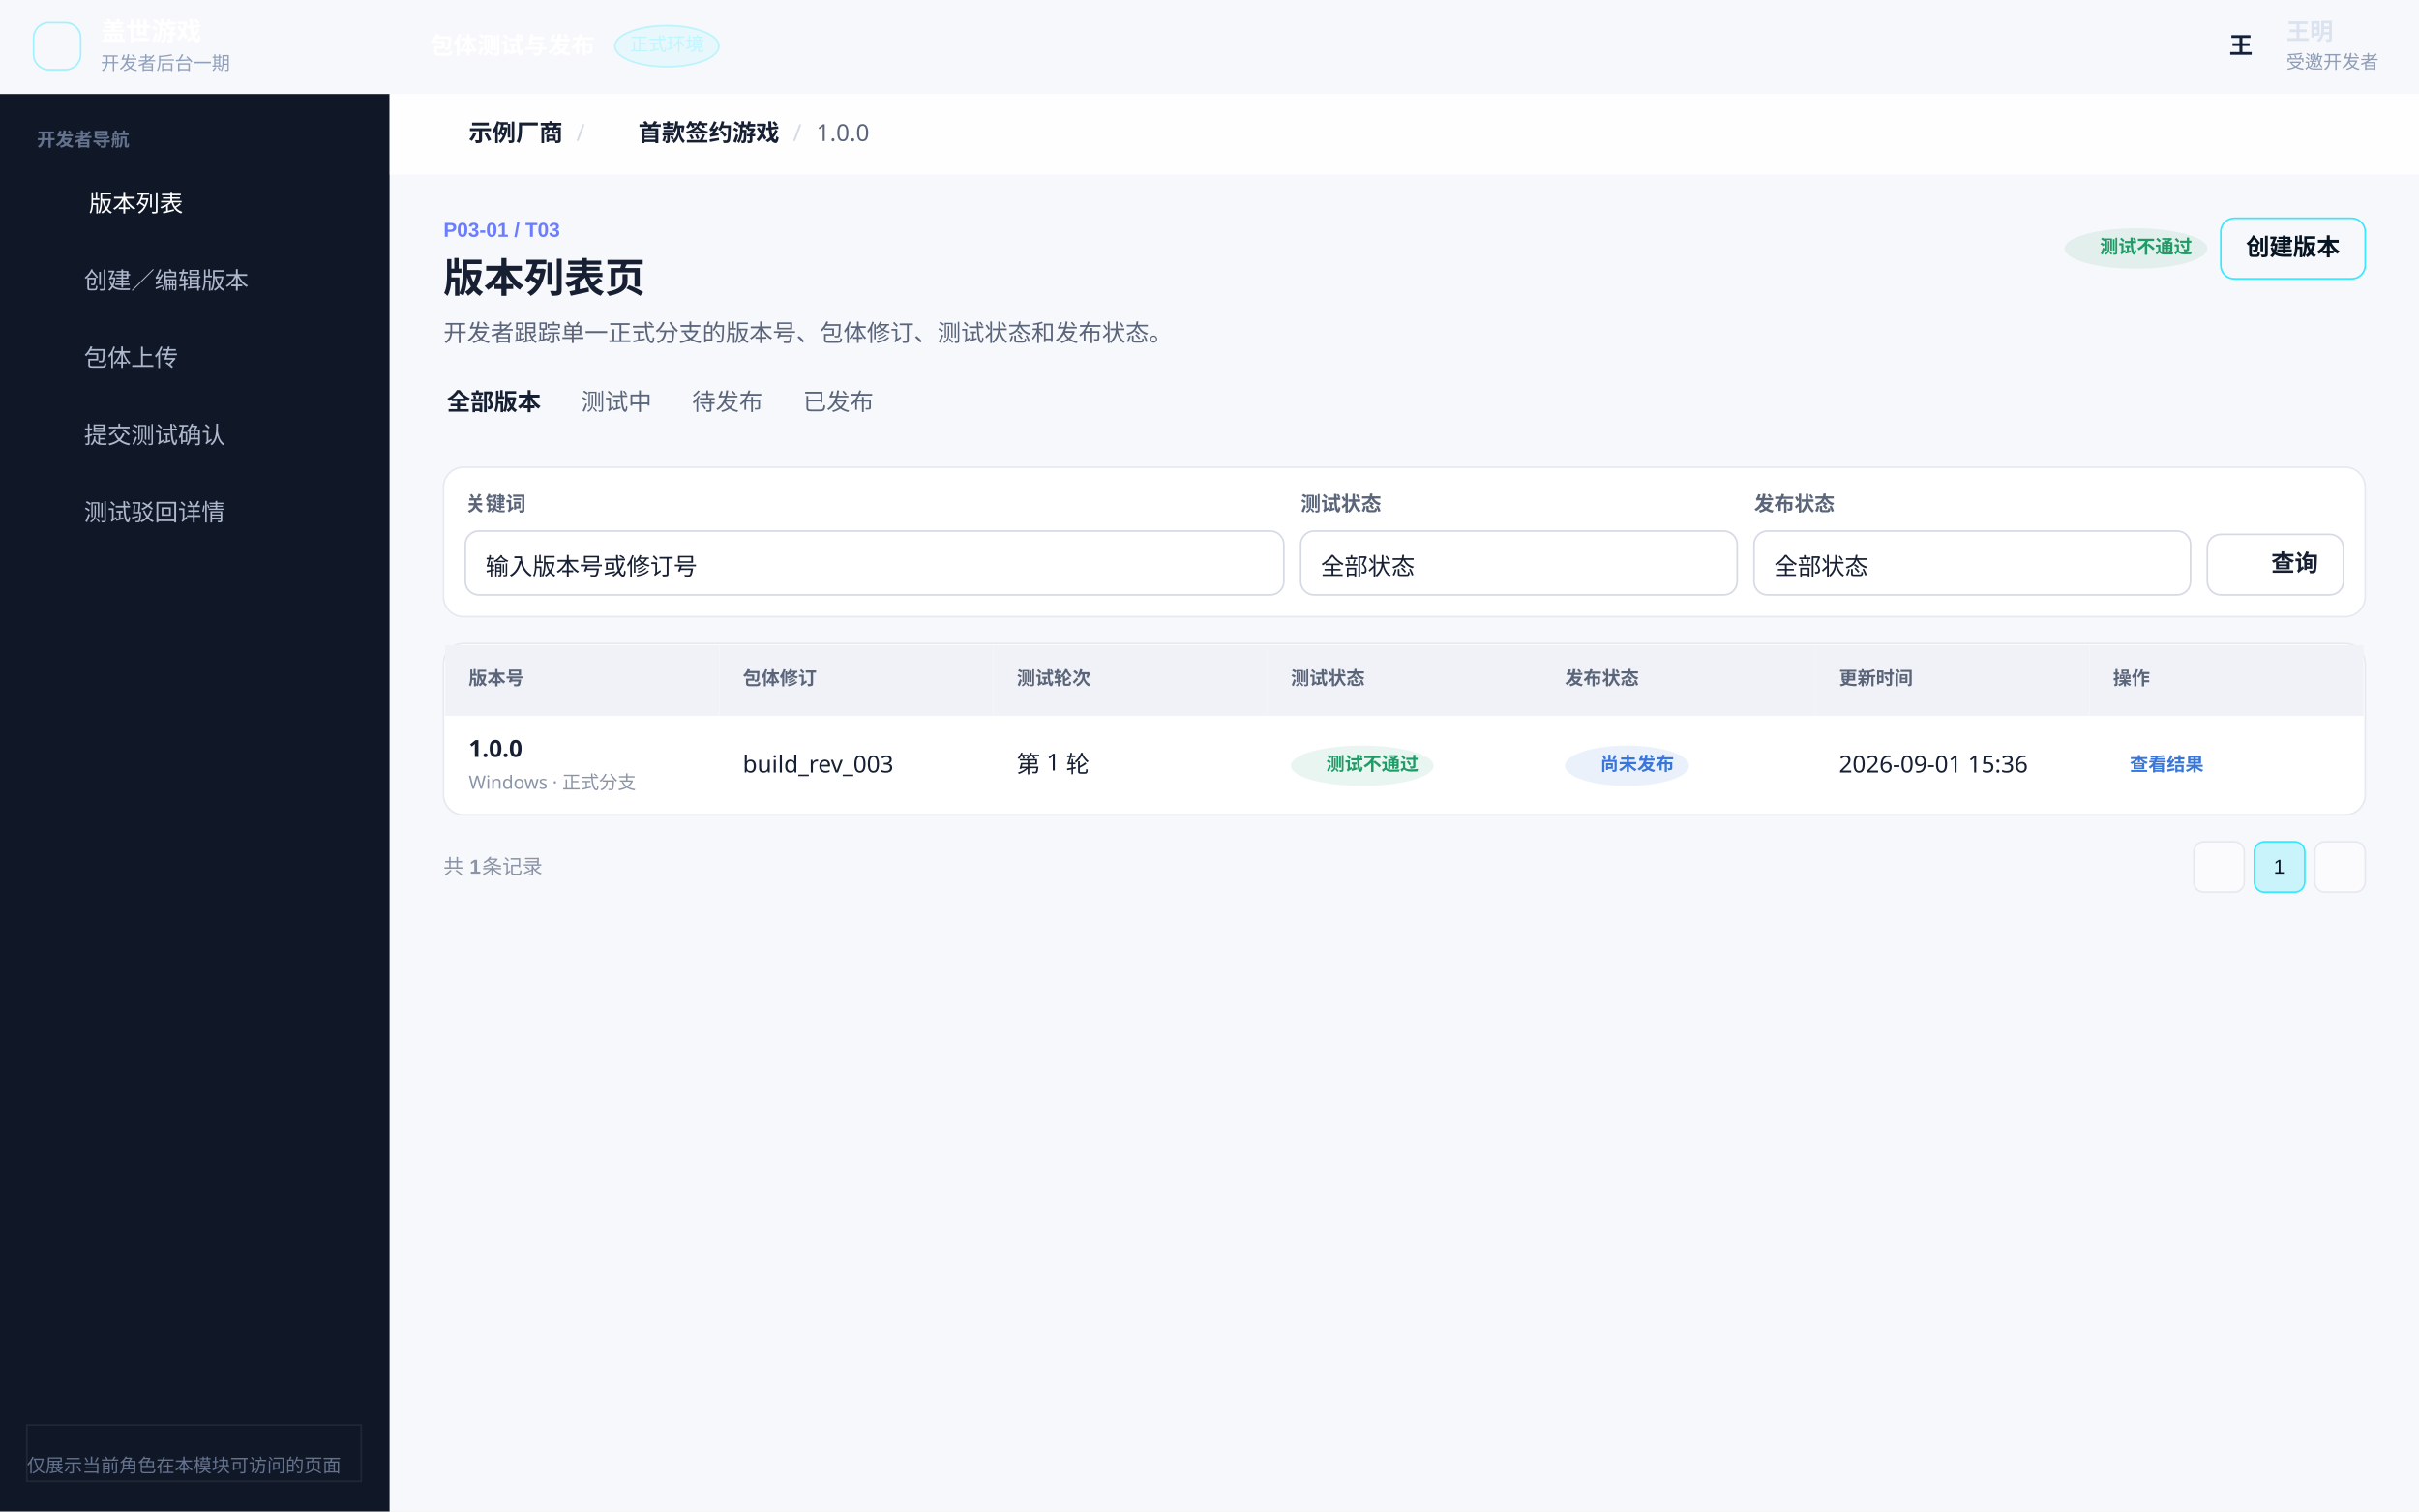
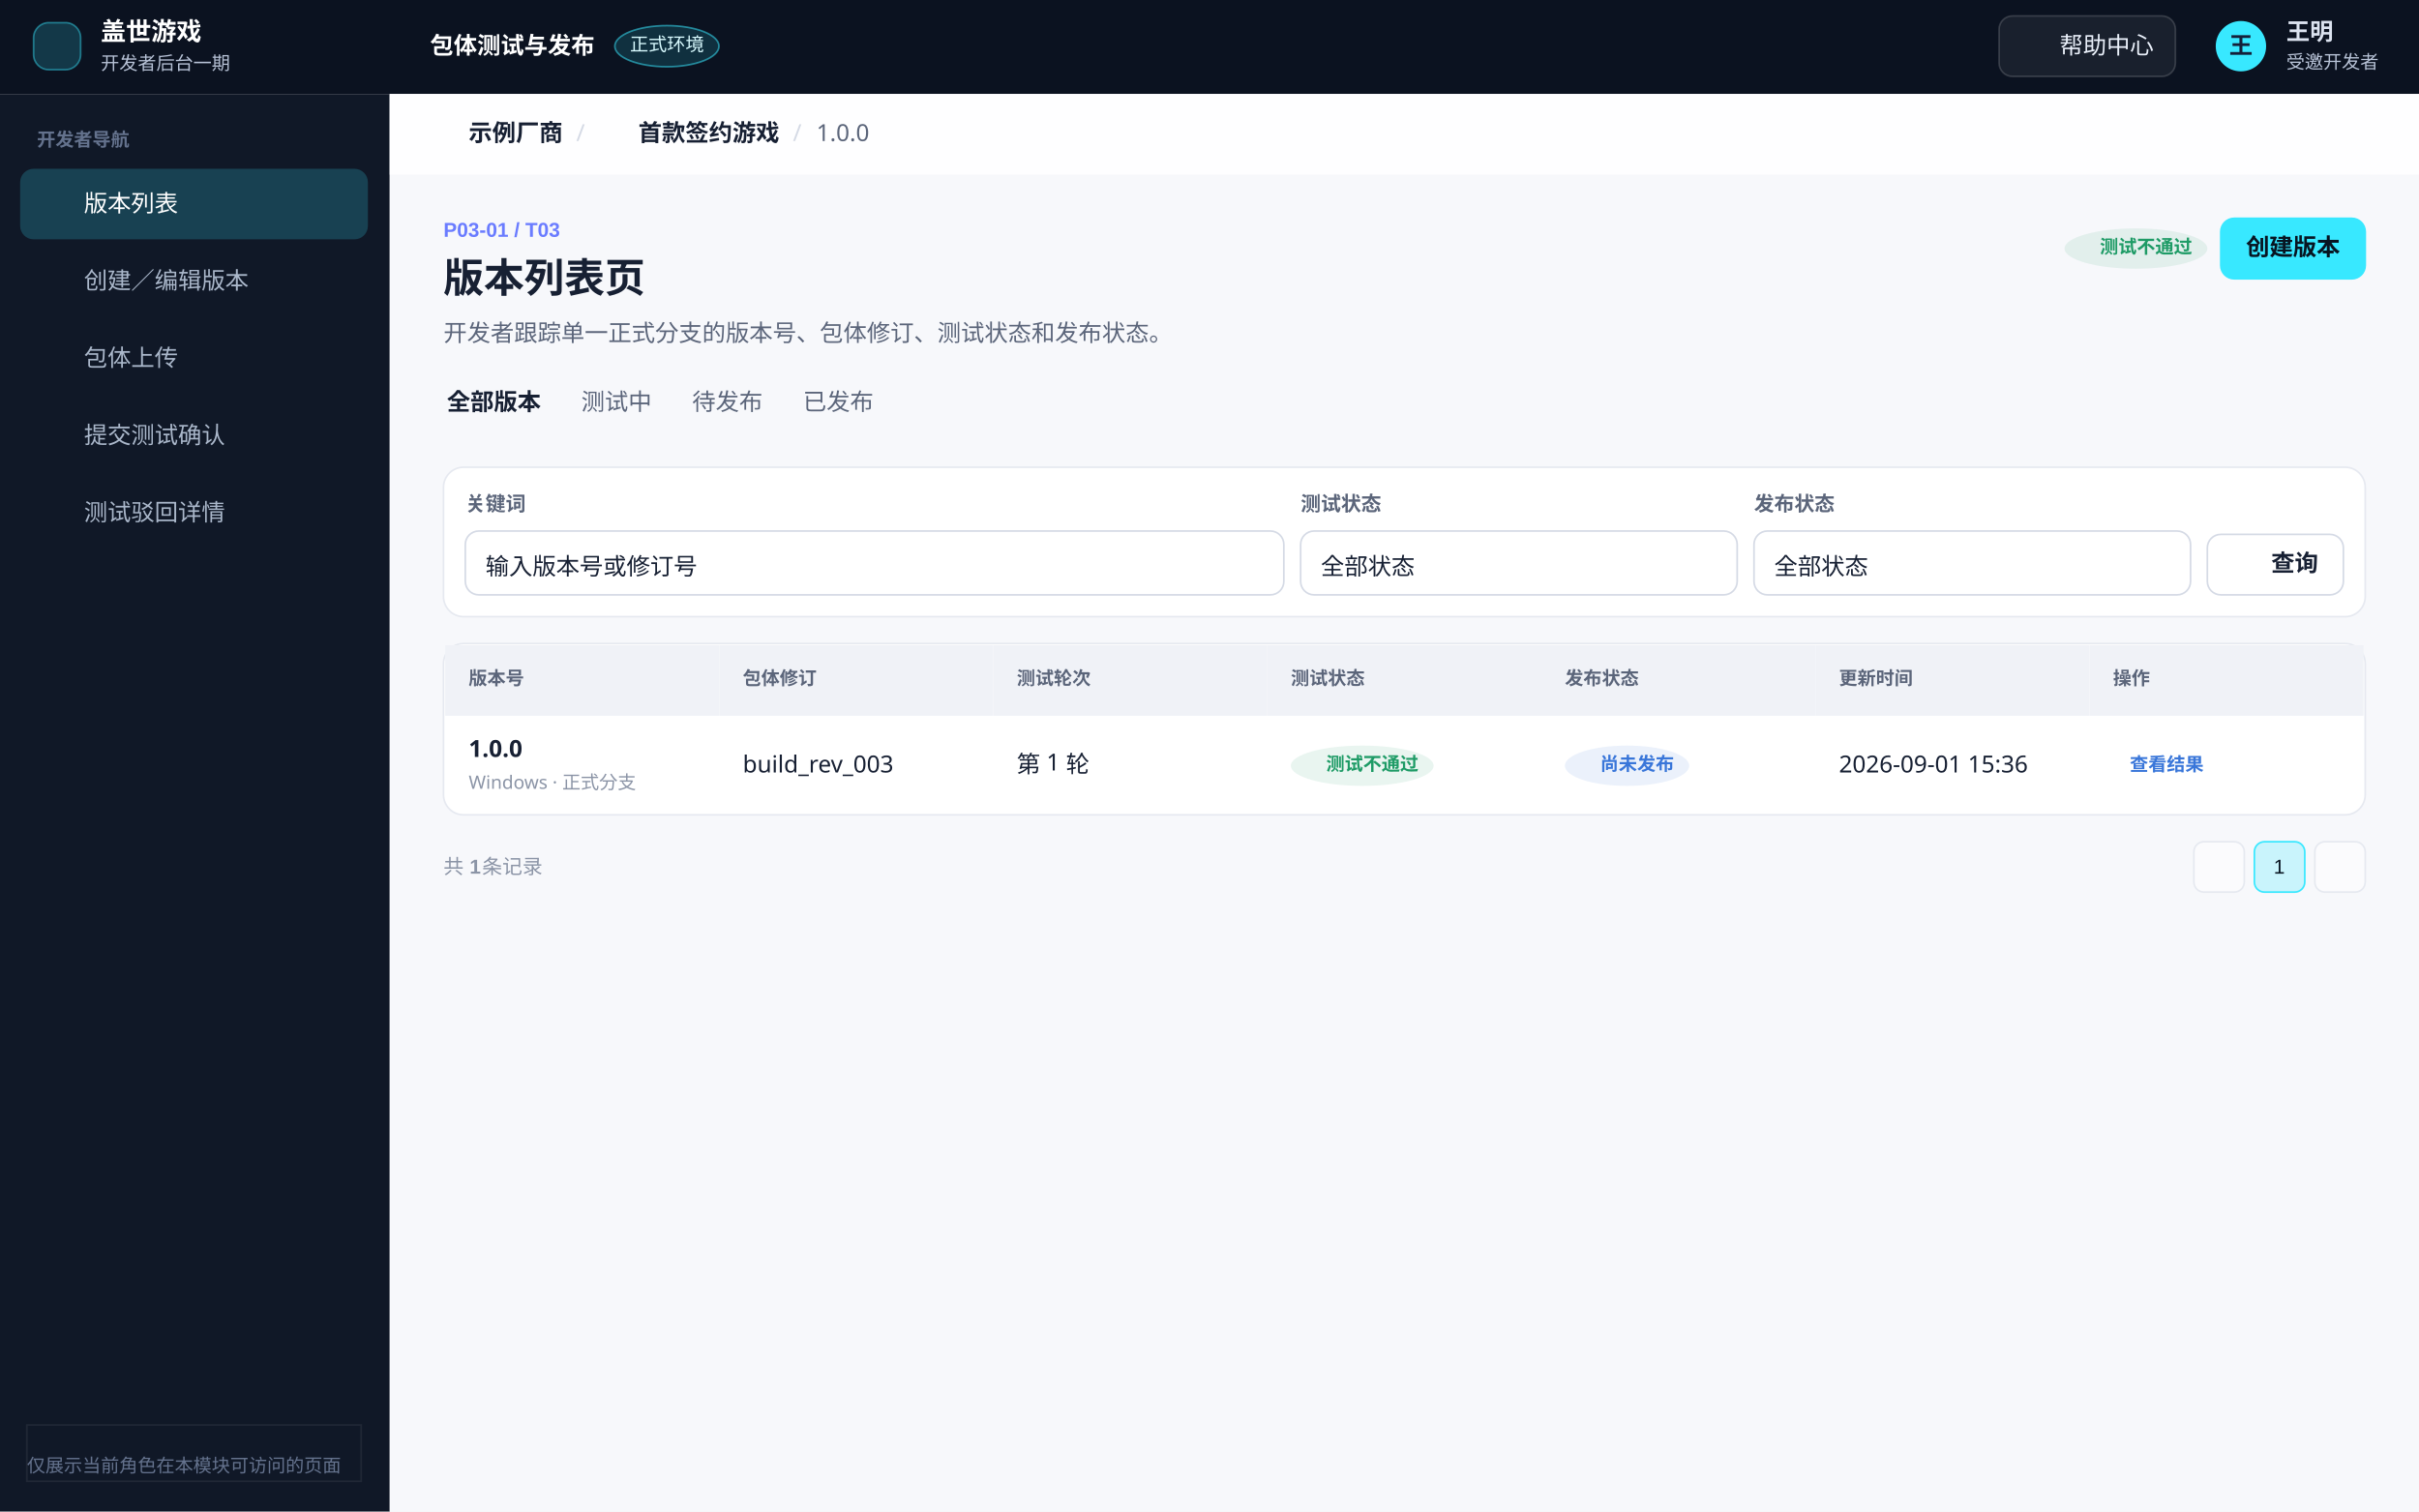
<svg xmlns="http://www.w3.org/2000/svg" width="1440" height="900" viewBox="0 0 1440 900">
  <defs>
    <clipPath id="clip-P03-01">
      <rect width="1440" height="900" />
    </clipPath>
  </defs>
  <g id="P03-01" data-frame-id="P03-01" data-role="developer" data-template="T03" clip-path="url(#clip-P03-01)">
    <rect id="node-P03-01-shape-0" x="0.00" y="0.00" width="1440.00" height="900.00" rx="0.00" fill="#f7f8fb" fill-opacity="1.000" />
-     <rect id="node-P03-01-shape-1" x="20.00" y="13.50" width="28.00" height="28.00" rx="9.00" fill="#000000" fill-opacity="0.000" stroke="#38e8ff" stroke-opacity="0.440" stroke-width="1.00" />
-     <rect id="node-P03-01-shape-2" x="366.00" y="15.25" width="62.00" height="24.50" rx="999.00" fill="#38e8ff" fill-opacity="0.080" stroke="#38e8ff" stroke-opacity="0.280" stroke-width="1.00" />
-     <rect id="node-P03-01-shape-3" x="0.00" y="56.00" width="232.00" height="844.00" rx="0.00" fill="#101827" fill-opacity="1.000" />
-     <rect id="node-P03-01-shape-4" x="16.00" y="848.50" width="199.00" height="33.50" rx="0.00" fill="#000000" fill-opacity="0.000" stroke="#ffffff" stroke-opacity="0.070" stroke-width="1.00" />
-     <rect id="node-P03-01-shape-5" x="232.00" y="56.00" width="1208.00" height="844.00" rx="0.00" fill="#f7f8fb" fill-opacity="1.000" />
-     <rect id="node-P03-01-shape-6" x="232.00" y="56.00" width="1208.00" height="48.00" rx="0.00" fill="#ffffff" fill-opacity="0.880" />
-     <rect id="node-P03-01-shape-7" x="1229.00" y="136.00" width="85.00" height="24.00" rx="999.00" fill="#1e9b66" fill-opacity="0.100" />
-     <rect id="node-P03-01-shape-8" x="1322.00" y="130.00" width="86.00" height="36.00" rx="8.00" fill="#000000" fill-opacity="0.000" stroke="#38e8ff" stroke-opacity="1.000" stroke-width="1.00" />
-     <rect id="node-P03-01-shape-9" x="264.00" y="278.19" width="1144.00" height="89.00" rx="12.00" fill="#ffffff" fill-opacity="1.000" stroke="#e6e9f0" stroke-opacity="1.000" stroke-width="1.00" />
-     <rect id="node-P03-01-shape-10" x="277.00" y="316.19" width="487.25" height="38.00" rx="8.00" fill="#ffffff" fill-opacity="1.000" stroke="#d5dae5" stroke-opacity="1.000" stroke-width="1.00" />
-     <rect id="node-P03-01-shape-11" x="774.25" y="316.19" width="259.88" height="38.00" rx="8.00" fill="#ffffff" fill-opacity="1.000" stroke="#d5dae5" stroke-opacity="1.000" stroke-width="1.00" />
-     <rect id="node-P03-01-shape-12" x="1044.13" y="316.19" width="259.88" height="38.00" rx="8.00" fill="#ffffff" fill-opacity="1.000" stroke="#d5dae5" stroke-opacity="1.000" stroke-width="1.00" />
-     <rect id="node-P03-01-shape-13" x="1314.00" y="318.19" width="81.00" height="36.00" rx="8.00" fill="#ffffff" fill-opacity="1.000" stroke="#d5dae5" stroke-opacity="1.000" stroke-width="1.00" />
-     <rect id="node-P03-01-shape-14" x="264.00" y="383.19" width="1144.00" height="102.00" rx="12.00" fill="#ffffff" fill-opacity="1.000" stroke="#e6e9f0" stroke-opacity="1.000" stroke-width="1.00" />
-     <rect id="node-P03-01-shape-15" x="265.00" y="384.19" width="163.14" height="42.00" rx="0.00" fill="#f0f2f7" fill-opacity="1.000" />
-     <rect id="node-P03-01-shape-16" x="428.14" y="384.19" width="163.14" height="42.00" rx="0.00" fill="#f0f2f7" fill-opacity="1.000" />
-     <rect id="node-P03-01-shape-17" x="591.28" y="384.19" width="163.14" height="42.00" rx="0.00" fill="#f0f2f7" fill-opacity="1.000" />
-     <rect id="node-P03-01-shape-18" x="754.42" y="384.19" width="163.14" height="42.00" rx="0.00" fill="#f0f2f7" fill-opacity="1.000" />
-     <rect id="node-P03-01-shape-19" x="917.56" y="384.19" width="163.14" height="42.00" rx="0.00" fill="#f0f2f7" fill-opacity="1.000" />
-     <rect id="node-P03-01-shape-20" x="1080.70" y="384.19" width="163.14" height="42.00" rx="0.00" fill="#f0f2f7" fill-opacity="1.000" />
-     <rect id="node-P03-01-shape-21" x="1243.84" y="384.19" width="163.16" height="42.00" rx="0.00" fill="#f0f2f7" fill-opacity="1.000" />
-     <rect id="node-P03-01-shape-22" x="768.42" y="443.94" width="85.00" height="24.00" rx="999.00" fill="#1e9b66" fill-opacity="0.100" />
-     <rect id="node-P03-01-shape-23" x="931.56" y="443.94" width="74.00" height="24.00" rx="999.00" fill="#3976d9" fill-opacity="0.100" />
-     <rect id="node-P03-01-shape-24" x="1306.00" y="501.19" width="30.00" height="30.00" rx="6.00" fill="#ffffff" fill-opacity="0.450" stroke="#e6e9f0" stroke-opacity="1.000" stroke-width="1.00" />
-     <rect id="node-P03-01-shape-25" x="1342.00" y="501.19" width="30.00" height="30.00" rx="6.00" fill="#38e8ff" fill-opacity="0.240" stroke="#38e8ff" stroke-opacity="1.000" stroke-width="1.00" />
-     <rect id="node-P03-01-shape-26" x="1378.00" y="501.19" width="30.00" height="30.00" rx="6.00" fill="#ffffff" fill-opacity="0.450" stroke="#e6e9f0" stroke-opacity="1.000" stroke-width="1.00" />
+     <rect id="node-P03-01-shape-1" x="0.00" y="0.00" width="1440.00" height="56.00" rx="0.00" fill="#0b1220" fill-opacity="1.000" />
+     <rect id="node-P03-01-shape-2" x="20.00" y="13.50" width="28.00" height="28.00" rx="9.00" fill="#38e8ff" fill-opacity="0.180" stroke="#38e8ff" stroke-opacity="0.440" stroke-width="1.00" />
+     <rect id="node-P03-01-shape-3" x="366.00" y="15.25" width="62.00" height="24.50" rx="999.00" fill="#38e8ff" fill-opacity="0.140" stroke="#38e8ff" stroke-opacity="0.520" stroke-width="1.00" />
+     <rect id="node-P03-01-shape-4" x="1190.00" y="9.50" width="105.00" height="36.00" rx="8.00" fill="#ffffff" fill-opacity="0.060" stroke="#ffffff" stroke-opacity="0.160" stroke-width="1.00" />
+     <rect id="node-P03-01-shape-5" x="1319.00" y="12.50" width="30.00" height="30.00" rx="50.00" fill="#38e8ff" fill-opacity="1.000" />
+     <rect id="node-P03-01-shape-6" x="0.00" y="56.00" width="232.00" height="844.00" rx="0.00" fill="#101827" fill-opacity="1.000" />
+     <rect id="node-P03-01-shape-7" x="12.00" y="100.50" width="207.00" height="42.00" rx="8.00" fill="#38e8ff" fill-opacity="0.200" />
+     <rect id="node-P03-01-shape-8" x="16.00" y="848.50" width="199.00" height="33.50" rx="0.00" fill="#000000" fill-opacity="0.000" stroke="#ffffff" stroke-opacity="0.070" stroke-width="1.00" />
+     <rect id="node-P03-01-shape-9" x="232.00" y="56.00" width="1208.00" height="844.00" rx="0.00" fill="#f7f8fb" fill-opacity="1.000" />
+     <rect id="node-P03-01-shape-10" x="232.00" y="56.00" width="1208.00" height="48.00" rx="0.00" fill="#ffffff" fill-opacity="0.880" />
+     <rect id="node-P03-01-shape-11" x="1229.00" y="136.00" width="85.00" height="24.00" rx="999.00" fill="#1e9b66" fill-opacity="0.100" />
+     <rect id="node-P03-01-shape-12" x="1322.00" y="130.00" width="86.00" height="36.00" rx="8.00" fill="#38e8ff" fill-opacity="1.000" stroke="#38e8ff" stroke-opacity="1.000" stroke-width="1.00" />
+     <rect id="node-P03-01-shape-13" x="264.00" y="278.19" width="1144.00" height="89.00" rx="12.00" fill="#ffffff" fill-opacity="1.000" stroke="#e6e9f0" stroke-opacity="1.000" stroke-width="1.00" />
+     <rect id="node-P03-01-shape-14" x="277.00" y="316.19" width="487.25" height="38.00" rx="8.00" fill="#ffffff" fill-opacity="1.000" stroke="#d5dae5" stroke-opacity="1.000" stroke-width="1.00" />
+     <rect id="node-P03-01-shape-15" x="774.25" y="316.19" width="259.88" height="38.00" rx="8.00" fill="#ffffff" fill-opacity="1.000" stroke="#d5dae5" stroke-opacity="1.000" stroke-width="1.00" />
+     <rect id="node-P03-01-shape-16" x="1044.13" y="316.19" width="259.88" height="38.00" rx="8.00" fill="#ffffff" fill-opacity="1.000" stroke="#d5dae5" stroke-opacity="1.000" stroke-width="1.00" />
+     <rect id="node-P03-01-shape-17" x="1314.00" y="318.19" width="81.00" height="36.00" rx="8.00" fill="#ffffff" fill-opacity="1.000" stroke="#d5dae5" stroke-opacity="1.000" stroke-width="1.00" />
+     <rect id="node-P03-01-shape-18" x="264.00" y="383.19" width="1144.00" height="102.00" rx="12.00" fill="#ffffff" fill-opacity="1.000" stroke="#e6e9f0" stroke-opacity="1.000" stroke-width="1.00" />
+     <rect id="node-P03-01-shape-19" x="265.00" y="384.19" width="163.14" height="42.00" rx="0.00" fill="#f0f2f7" fill-opacity="1.000" />
+     <rect id="node-P03-01-shape-20" x="428.14" y="384.19" width="163.14" height="42.00" rx="0.00" fill="#f0f2f7" fill-opacity="1.000" />
+     <rect id="node-P03-01-shape-21" x="591.28" y="384.19" width="163.14" height="42.00" rx="0.00" fill="#f0f2f7" fill-opacity="1.000" />
+     <rect id="node-P03-01-shape-22" x="754.42" y="384.19" width="163.14" height="42.00" rx="0.00" fill="#f0f2f7" fill-opacity="1.000" />
+     <rect id="node-P03-01-shape-23" x="917.56" y="384.19" width="163.14" height="42.00" rx="0.00" fill="#f0f2f7" fill-opacity="1.000" />
+     <rect id="node-P03-01-shape-24" x="1080.70" y="384.19" width="163.14" height="42.00" rx="0.00" fill="#f0f2f7" fill-opacity="1.000" />
+     <rect id="node-P03-01-shape-25" x="1243.84" y="384.19" width="163.16" height="42.00" rx="0.00" fill="#f0f2f7" fill-opacity="1.000" />
+     <rect id="node-P03-01-shape-26" x="768.42" y="443.94" width="85.00" height="24.00" rx="999.00" fill="#1e9b66" fill-opacity="0.100" />
+     <rect id="node-P03-01-shape-27" x="931.56" y="443.94" width="74.00" height="24.00" rx="999.00" fill="#3976d9" fill-opacity="0.100" />
+     <rect id="node-P03-01-shape-28" x="1306.00" y="501.19" width="30.00" height="30.00" rx="6.00" fill="#ffffff" fill-opacity="0.450" stroke="#e6e9f0" stroke-opacity="1.000" stroke-width="1.00" />
+     <rect id="node-P03-01-shape-29" x="1342.00" y="501.19" width="30.00" height="30.00" rx="6.00" fill="#38e8ff" fill-opacity="0.240" stroke="#38e8ff" stroke-opacity="1.000" stroke-width="1.00" />
+     <rect id="node-P03-01-shape-30" x="1378.00" y="501.19" width="30.00" height="30.00" rx="6.00" fill="#ffffff" fill-opacity="0.450" stroke="#e6e9f0" stroke-opacity="1.000" stroke-width="1.00" />
    <text x="289.00" y="342.19" font-family="Microsoft YaHei" font-size="14.00" font-weight="400" fill="#172033" fill-opacity="1.000">输入版本号或修订号</text>
    <text x="786.25" y="342.19" font-family="Microsoft YaHei" font-size="14.00" font-weight="400" fill="#172033" fill-opacity="1.000">全部状态</text>
    <text x="1056.13" y="342.19" font-family="Microsoft YaHei" font-size="14.00" font-weight="400" fill="#172033" fill-opacity="1.000">全部状态</text>
    <text x="60.00" y="24.00" font-family="Microsoft YaHei" font-size="15.00" font-weight="650" fill="#ffffff" fill-opacity="1.000">盖世游戏</text>
-     <text x="60.00" y="41.50" font-family="Microsoft YaHei" font-size="11.00" font-weight="400" fill="#91a0ba" fill-opacity="1.000">开发者后台一期</text>
+     <text x="60.00" y="41.50" font-family="Microsoft YaHei" font-size="11.00" font-weight="400" fill="#b7c2d6" fill-opacity="1.000">开发者后台一期</text>
    <text x="256.00" y="32.00" font-family="Microsoft YaHei" font-size="14.00" font-weight="700" fill="#ffffff" fill-opacity="1.000">包体测试与发布</text>
-     <text x="375.00" y="30.25" font-family="Microsoft YaHei" font-size="11.00" font-weight="400" fill="#bdf6ff" fill-opacity="1.000">正式环境</text>
+     <text x="375.00" y="30.25" font-family="Microsoft YaHei" font-size="11.00" font-weight="400" fill="#d9fbff" fill-opacity="1.000">正式环境</text>
+     <text x="1226.00" y="32.00" font-family="Microsoft YaHei" font-size="14.00" font-weight="400" fill="#eaf0fa" fill-opacity="1.000">帮助中心</text>
    <text x="1327.00" y="32.00" font-family="Microsoft YaHei" font-size="14.00" font-weight="700" fill="#142039" fill-opacity="1.000">王</text>
    <text x="1361.00" y="23.75" font-family="Microsoft YaHei" font-size="14.00" font-weight="700" fill="#dce3f0" fill-opacity="1.000">王明</text>
-     <text x="1361.00" y="40.75" font-family="Microsoft YaHei" font-size="11.00" font-weight="400" fill="#8f9db7" fill-opacity="1.000">受邀开发者</text>
+     <text x="1361.00" y="40.75" font-family="Microsoft YaHei" font-size="11.00" font-weight="400" fill="#b7c2d6" fill-opacity="1.000">受邀开发者</text>
    <text x="22.00" y="87.00" font-family="Microsoft YaHei" font-size="11.00" font-weight="700" fill="#64728d" fill-opacity="1.000">开发者导航</text>
-     <text x="53.00" y="126.00" font-family="Microsoft YaHei" font-size="14.00" font-weight="400" fill="#ffffff" fill-opacity="1.000">版本列表</text>
-     <text x="50.00" y="172.00" font-family="Microsoft YaHei" font-size="14.00" font-weight="400" fill="#aeb8cd" fill-opacity="1.000">创建／编辑版本</text>
-     <text x="50.00" y="218.00" font-family="Microsoft YaHei" font-size="14.00" font-weight="400" fill="#aeb8cd" fill-opacity="1.000">包体上传</text>
-     <text x="50.00" y="264.00" font-family="Microsoft YaHei" font-size="14.00" font-weight="400" fill="#aeb8cd" fill-opacity="1.000">提交测试确认</text>
-     <text x="50.00" y="310.00" font-family="Microsoft YaHei" font-size="14.00" font-weight="400" fill="#aeb8cd" fill-opacity="1.000">测试驳回详情</text>
+     <text x="50.00" y="126.00" font-family="Microsoft YaHei" font-size="14.00" font-weight="400" fill="#ffffff" fill-opacity="1.000">版本列表</text>
+     <text x="50.00" y="172.00" font-family="Microsoft YaHei" font-size="14.00" font-weight="400" fill="#aab7ca" fill-opacity="1.000">创建／编辑版本</text>
+     <text x="50.00" y="218.00" font-family="Microsoft YaHei" font-size="14.00" font-weight="400" fill="#aab7ca" fill-opacity="1.000">包体上传</text>
+     <text x="50.00" y="264.00" font-family="Microsoft YaHei" font-size="14.00" font-weight="400" fill="#aab7ca" fill-opacity="1.000">提交测试确认</text>
+     <text x="50.00" y="310.00" font-family="Microsoft YaHei" font-size="14.00" font-weight="400" fill="#aab7ca" fill-opacity="1.000">测试驳回详情</text>
    <text x="16.00" y="876.50" font-family="Microsoft YaHei" font-size="11.00" font-weight="400" fill="#64728d" fill-opacity="1.000">仅展示当前角色在本模块可访问的页面</text>
    <text x="279.00" y="84.00" font-family="Microsoft YaHei" font-size="14.00" font-weight="600" fill="#172033" fill-opacity="1.000">示例厂商</text>
    <text x="343.00" y="84.00" font-family="Microsoft YaHei" font-size="14.00" font-weight="400" fill="#d5dae5" fill-opacity="1.000">/</text>
    <text x="379.98" y="84.00" font-family="Microsoft YaHei" font-size="14.00" font-weight="600" fill="#172033" fill-opacity="1.000">首款签约游戏</text>
    <text x="471.98" y="84.00" font-family="Microsoft YaHei" font-size="14.00" font-weight="400" fill="#d5dae5" fill-opacity="1.000">/</text>
    <text x="485.97" y="84.00" font-family="Microsoft YaHei" font-size="14.00" font-weight="400" fill="#5b657a" fill-opacity="1.000">1.0.0</text>
    <text x="264.00" y="141.00" font-family="Arial" font-size="12.00" font-weight="700" fill="#6a7cff" fill-opacity="1.000">P03-01 / T03</text>
    <text x="264.00" y="174.00" font-family="Microsoft YaHei" font-size="24.00" font-weight="700" fill="#172033" fill-opacity="1.000">版本列表页</text>
    <text x="264.00" y="203.19" font-family="Microsoft YaHei" font-size="14.00" font-weight="400" fill="#5b657a" fill-opacity="1.000">开发者跟踪单一正式分支的版本号、包体修订、测试状态和发布状态。</text>
    <text x="1250.00" y="150.75" font-family="Microsoft YaHei" font-size="11.00" font-weight="650" fill="#1e9b66" fill-opacity="1.000">测试不通过</text>
    <text x="1337.00" y="152.00" font-family="Microsoft YaHei" font-size="14.00" font-weight="650" fill="#071522" fill-opacity="1.000">创建版本</text>
    <text x="266.00" y="244.19" font-family="Microsoft YaHei" font-size="14.00" font-weight="650" fill="#172033" fill-opacity="1.000">全部版本</text>
    <text x="346.00" y="244.19" font-family="Microsoft YaHei" font-size="14.00" font-weight="400" fill="#5b657a" fill-opacity="1.000">测试中</text>
    <text x="412.00" y="244.19" font-family="Microsoft YaHei" font-size="14.00" font-weight="400" fill="#5b657a" fill-opacity="1.000">待发布</text>
    <text x="478.00" y="244.19" font-family="Microsoft YaHei" font-size="14.00" font-weight="400" fill="#5b657a" fill-opacity="1.000">已发布</text>
    <text x="277.00" y="304.19" font-family="Microsoft YaHei" font-size="12.00" font-weight="600" fill="#5b657a" fill-opacity="1.000">关键词</text>
    <text x="774.25" y="304.19" font-family="Microsoft YaHei" font-size="12.00" font-weight="600" fill="#5b657a" fill-opacity="1.000">测试状态</text>
    <text x="1044.13" y="304.19" font-family="Microsoft YaHei" font-size="12.00" font-weight="600" fill="#5b657a" fill-opacity="1.000">发布状态</text>
    <text x="1352.00" y="340.19" font-family="Microsoft YaHei" font-size="14.00" font-weight="650" fill="#172033" fill-opacity="1.000">查询</text>
    <text x="279.00" y="407.69" font-family="Microsoft YaHei" font-size="11.00" font-weight="700" fill="#5b657a" fill-opacity="1.000">版本号</text>
    <text x="442.14" y="407.69" font-family="Microsoft YaHei" font-size="11.00" font-weight="700" fill="#5b657a" fill-opacity="1.000">包体修订</text>
    <text x="605.28" y="407.69" font-family="Microsoft YaHei" font-size="11.00" font-weight="700" fill="#5b657a" fill-opacity="1.000">测试轮次</text>
    <text x="768.42" y="407.69" font-family="Microsoft YaHei" font-size="11.00" font-weight="700" fill="#5b657a" fill-opacity="1.000">测试状态</text>
    <text x="931.56" y="407.69" font-family="Microsoft YaHei" font-size="11.00" font-weight="700" fill="#5b657a" fill-opacity="1.000">发布状态</text>
    <text x="1094.70" y="407.69" font-family="Microsoft YaHei" font-size="11.00" font-weight="700" fill="#5b657a" fill-opacity="1.000">更新时间</text>
    <text x="1257.84" y="407.69" font-family="Microsoft YaHei" font-size="11.00" font-weight="700" fill="#5b657a" fill-opacity="1.000">操作</text>
    <text x="279.00" y="450.69" font-family="Microsoft YaHei" font-size="14.00" font-weight="650" fill="#172033" fill-opacity="1.000">1.0.0</text>
    <text x="279.00" y="469.69" font-family="Microsoft YaHei" font-size="11.00" font-weight="400" fill="#8b94a6" fill-opacity="1.000">Windows · 正式分支</text>
    <text x="442.14" y="459.94" font-family="Microsoft YaHei" font-size="14.00" font-weight="400" fill="#172033" fill-opacity="1.000">build_rev_003</text>
    <text x="605.28" y="459.94" font-family="Microsoft YaHei" font-size="14.00" font-weight="400" fill="#172033" fill-opacity="1.000">第 1 轮</text>
    <text x="789.42" y="458.69" font-family="Microsoft YaHei" font-size="11.00" font-weight="650" fill="#1e9b66" fill-opacity="1.000">测试不通过</text>
    <text x="952.56" y="458.69" font-family="Microsoft YaHei" font-size="11.00" font-weight="650" fill="#3976d9" fill-opacity="1.000">尚未发布</text>
    <text x="1094.70" y="459.94" font-family="Microsoft YaHei" font-size="14.00" font-weight="400" fill="#172033" fill-opacity="1.000">2026-09-01 15:36</text>
    <text x="1267.84" y="458.94" font-family="Microsoft YaHei" font-size="11.00" font-weight="650" fill="#3976d9" fill-opacity="1.000">查看结果</text>
    <text x="264.00" y="520.19" font-family="Microsoft YaHei" font-size="12.00" font-weight="400" fill="#8b94a6" fill-opacity="1.000">共</text>
    <text x="279.56" y="520.19" font-family="Arial" font-size="12.00" font-weight="700" fill="#8b94a6" fill-opacity="1.000">1</text>
    <text x="286.97" y="520.19" font-family="Microsoft YaHei" font-size="12.00" font-weight="400" fill="#8b94a6" fill-opacity="1.000">条记录</text>
    <text x="1353.47" y="520.19" font-family="Arial" font-size="12.00" font-weight="400" fill="#091521" fill-opacity="1.000">1</text>
  </g>
</svg>
